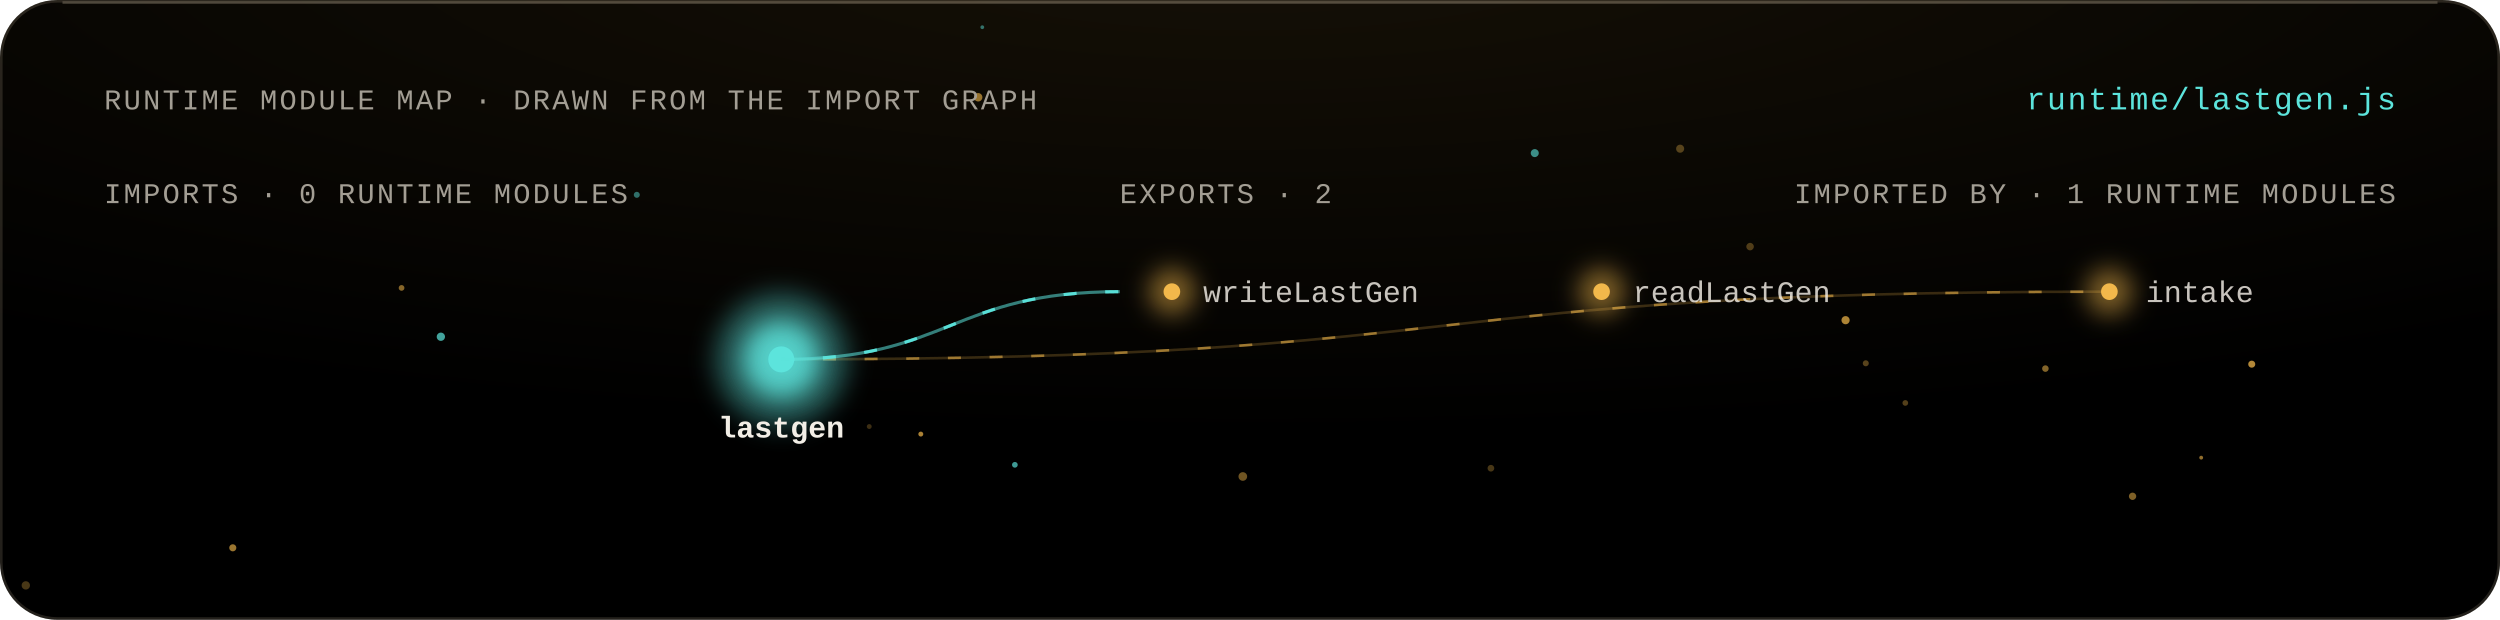
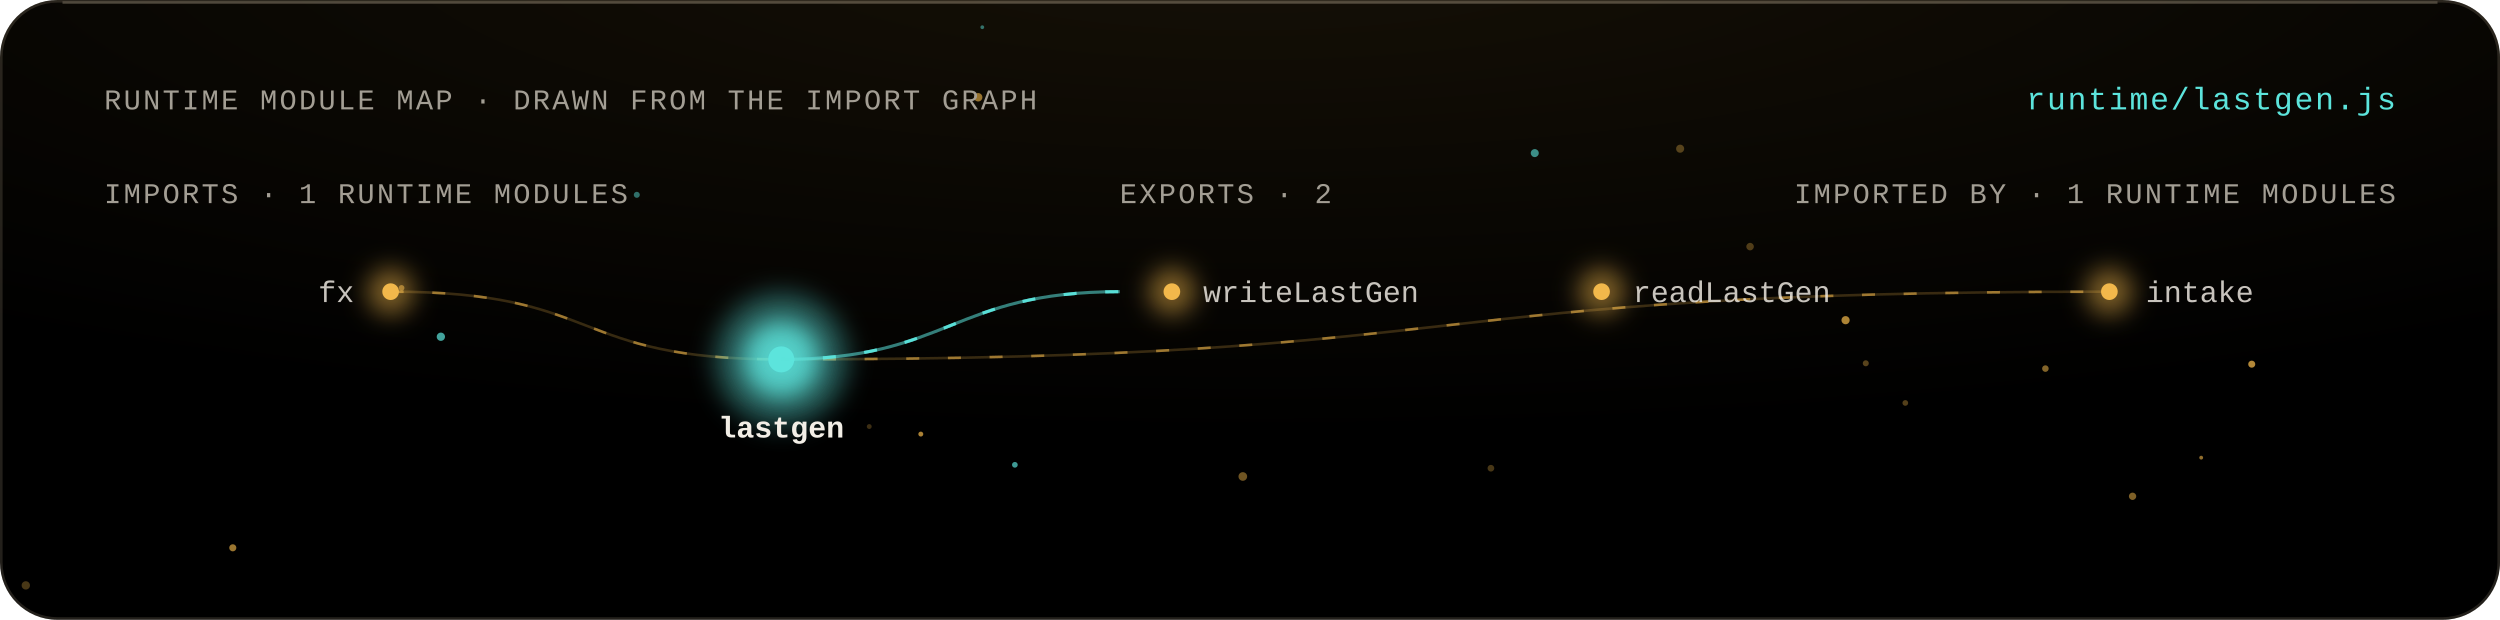
<svg xmlns="http://www.w3.org/2000/svg" viewBox="0 0 960 238" width="960" height="238" role="img" aria-labelledby="t">
  <style>
  text { font-family: 'Geist Mono', ui-monospace, 'Liberation Mono', Menlo, monospace; fill: #F2EEE6; }
  .m { fill: #A39E94; font-size: 11px; letter-spacing: .08em; }
  .l { font-size: 11.5px; }
  .h { font-size: 12px; fill: #5CE4DC; letter-spacing: .06em; }
  .flow { stroke-dasharray: 5 11; animation: flow 3s linear infinite; }
  @keyframes flow { to { stroke-dashoffset: -32; } }
  .breathe { animation: breathe 4.2s ease-in-out infinite; }
  @keyframes breathe { 50% { opacity: .38; } }
  .beat { animation: beat 2.6s ease-in-out infinite; transform-box: fill-box; transform-origin: center; }
  @keyframes beat { 50% { opacity: .55; transform: scale(1.35); } }
  .spin { transform-box: fill-box; transform-origin: center; animation: spin 48s linear infinite; }
  .spin-r { transform-box: fill-box; transform-origin: center; animation: spin 64s linear infinite reverse; }
  @keyframes spin { to { transform: rotate(360deg); } }
  @media (prefers-reduced-motion: reduce) { * { animation: none !important; } }
</style>
  <defs>
    <filter id="bloom" x="-80%" y="-80%" width="260%" height="260%">
      <feGaussianBlur stdDeviation="4.5" />
    </filter>
    <filter id="soft" x="-30%" y="-30%" width="160%" height="160%">
      <feGaussianBlur stdDeviation="1.4" />
    </filter>
    <radialGradient id="key" cx="50%" cy="-10%" r="80%">
      <stop offset="0" stop-color="#F2B84B" stop-opacity=".09" />
      <stop offset="1" stop-color="#F2B84B" stop-opacity="0" />
    </radialGradient>
    <linearGradient id="pair" x1="0" x2="1">
      <stop offset="0" stop-color="#F2B84B" />
      <stop offset="1" stop-color="#5CE4DC" />
    </linearGradient>
  </defs>
  <rect width="960" height="238" rx="22" fill="#000" />
  <rect width="960" height="238" rx="22" fill="url(#key)" />
  <rect x=".5" y=".5" width="959" height="237" rx="21.5" fill="none" stroke="rgba(255,232,196,.14)" />
  <path d="M 24 1 H 936" stroke="rgba(255,238,208,.22)" stroke-width="1" />
  <g>
    <circle cx="244.53" cy="74.81" r="1.16" fill="#5CE4DC" opacity="0.47" class="breathe" style="animation-delay:-3.15s" />
    <circle cx="333.79" cy="163.79" r="0.94" fill="#F2B84B" opacity="0.25" class="breathe" style="animation-delay:-4s" />
    <circle cx="645.17" cy="57.1" r="1.55" fill="#F2B84B" opacity="0.33" class="breathe" style="animation-delay:-4.05s" />
    <circle cx="672.03" cy="94.7" r="1.44" fill="#F2B84B" opacity="0.31" class="breathe" style="animation-delay:-2.98s" />
    <circle cx="9.91" cy="224.79" r="1.6" fill="#F2B84B" opacity="0.3" class="breathe" style="animation-delay:-3.01s" />
    <circle cx="864.67" cy="139.84" r="1.36" fill="#F2B84B" opacity="0.74" class="breathe" style="animation-delay:-2.03s" />
    <circle cx="169.29" cy="129.31" r="1.59" fill="#5CE4DC" opacity="0.71" class="breathe" style="animation-delay:-1.28s" />
    <circle cx="353.59" cy="166.69" r="0.95" fill="#F2B84B" opacity="0.7" class="breathe" style="animation-delay:-3.6s" />
    <circle cx="477.24" cy="182.97" r="1.66" fill="#F2B84B" opacity="0.46" class="breathe" style="animation-delay:-3.5s" />
    <circle cx="375.62" cy="37.35" r="1.62" fill="#F2B84B" opacity="0.61" class="breathe" style="animation-delay:-4.14s" />
    <circle cx="716.46" cy="139.5" r="1.16" fill="#F2B84B" opacity="0.36" class="breathe" style="animation-delay:-1.56s" />
    <circle cx="154.2" cy="110.56" r="1.1" fill="#F2B84B" opacity="0.55" class="breathe" style="animation-delay:-3.97s" />
    <circle cx="785.43" cy="141.54" r="1.26" fill="#F2B84B" opacity="0.54" class="breathe" style="animation-delay:-0.41s" />
    <circle cx="589.35" cy="58.79" r="1.54" fill="#5CE4DC" opacity="0.6" class="breathe" style="animation-delay:-1.5s" />
    <circle cx="89.39" cy="210.36" r="1.37" fill="#F2B84B" opacity="0.64" class="breathe" style="animation-delay:-0.94s" />
    <circle cx="818.9" cy="190.57" r="1.41" fill="#F2B84B" opacity="0.52" class="breathe" style="animation-delay:-1.78s" />
    <circle cx="845.26" cy="175.74" r="0.74" fill="#F2B84B" opacity="0.6" class="breathe" style="animation-delay:-2.48s" />
    <circle cx="708.7" cy="122.95" r="1.57" fill="#F2B84B" opacity="0.71" class="breathe" style="animation-delay:-3.77s" />
    <circle cx="572.51" cy="179.8" r="1.29" fill="#F2B84B" opacity="0.3" class="breathe" style="animation-delay:-3.62s" />
    <circle cx="389.71" cy="178.49" r="1.1" fill="#5CE4DC" opacity="0.67" class="breathe" style="animation-delay:-1.79s" />
    <circle cx="377.2" cy="10.45" r="0.73" fill="#5CE4DC" opacity="0.47" class="breathe" style="animation-delay:-2.02s" />
    <circle cx="731.64" cy="154.73" r="1.1" fill="#F2B84B" opacity="0.34" class="breathe" style="animation-delay:-4.16s" />
  </g>
  <text x="40" y="42" class="m" text-anchor="start">RUNTIME MODULE MAP · DRAWN FROM THE IMPORT GRAPH</text>
  <text x="920" y="42" class="h" text-anchor="end">runtime/lastgen.js</text>
-   <text x="40" y="78" class="m" text-anchor="start">IMPORTS · 0 RUNTIME MODULES</text>
+   <text x="40" y="78" class="m" text-anchor="start">IMPORTS · 1 RUNTIME MODULES</text>
  <text x="430" y="78" class="m" text-anchor="start">EXPORTS · 2</text>
  <text x="920" y="78" class="m" text-anchor="end">IMPORTED BY · 1 RUNTIME MODULES</text>
+   <path d="M 150 112 C 232.5 112, 217.5 138, 300 138" fill="none" stroke="#F2B84B" stroke-opacity="0.22" stroke-width="1" />
+   <path d="M 150 112 C 232.5 112, 217.5 138, 300 138" fill="none" stroke="#F2B84B" stroke-opacity="0.55" stroke-width="1" class="flow" />
+   <g>
+     <circle cx="150" cy="112" r="9" fill="#F2B84B" opacity="0.5" filter="url(#bloom)" class="breathe" style="animation-delay:-0.02s" />
+     <circle cx="150" cy="112" r="3.2" fill="#F2B84B" />
+   </g>
+   <text x="136" y="116" class="l" text-anchor="end" fill="#F2EEE6" fill-opacity=".82">fx</text>
  <path d="M 300 138 C 580.5 138, 529.5 112, 810 112" fill="none" stroke="#F2B84B" stroke-opacity="0.22" stroke-width="1" />
  <path d="M 300 138 C 580.5 138, 529.5 112, 810 112" fill="none" stroke="#F2B84B" stroke-opacity="0.55" stroke-width="1" class="flow" />
  <g>
-     <circle cx="810" cy="112" r="9" fill="#F2B84B" opacity="0.5" filter="url(#bloom)" class="breathe" style="animation-delay:-0.02s" />
+     <circle cx="810" cy="112" r="9" fill="#F2B84B" opacity="0.5" filter="url(#bloom)" class="breathe" style="animation-delay:-1.66s" />
    <circle cx="810" cy="112" r="3.2" fill="#F2B84B" />
  </g>
  <text x="824" y="116" class="l" text-anchor="start" fill="#F2EEE6" fill-opacity=".82">intake</text>
  <circle cx="300" cy="138" r="26" fill="#5CE4DC" opacity=".35" filter="url(#bloom)" class="beat" />
  <g>
    <circle cx="300" cy="138" r="15" fill="#5CE4DC" opacity="0.85" filter="url(#bloom)" class="beat" style="animation-delay:-0s" />
    <circle cx="300" cy="138" r="5" fill="#5CE4DC" />
  </g>
  <text x="300" y="168" class="l" text-anchor="middle" fill="#5CE4DC" font-weight="700" font-size="13">lastgen</text>
  <path d="M 300 138 C 365 138, 365 112, 430 112" fill="none" stroke="#5CE4DC" stroke-opacity="0.55" stroke-width="1.2" />
  <path d="M 300 138 C 365 138, 365 112, 430 112" fill="none" stroke="#5CE4DC" stroke-opacity="0.95" stroke-width="1.2" class="flow" />
  <g>
-     <circle cx="450" cy="112" r="9" fill="#F2B84B" opacity="0.5" filter="url(#bloom)" class="breathe" style="animation-delay:-1.66s" />
+     <circle cx="450" cy="112" r="9" fill="#F2B84B" opacity="0.5" filter="url(#bloom)" class="breathe" style="animation-delay:-1.02s" />
    <circle cx="450" cy="112" r="3.2" fill="#F2B84B" />
  </g>
  <text x="462" y="116" class="l" text-anchor="start" fill="#F2EEE6" fill-opacity=".82">writeLastGen</text>
  <g>
-     <circle cx="615" cy="112" r="9" fill="#F2B84B" opacity="0.5" filter="url(#bloom)" class="breathe" style="animation-delay:-1.02s" />
+     <circle cx="615" cy="112" r="9" fill="#F2B84B" opacity="0.5" filter="url(#bloom)" class="breathe" style="animation-delay:-1.26s" />
    <circle cx="615" cy="112" r="3.2" fill="#F2B84B" />
  </g>
  <text x="627" y="116" class="l" text-anchor="start" fill="#F2EEE6" fill-opacity=".82">readLastGen</text>
</svg>
